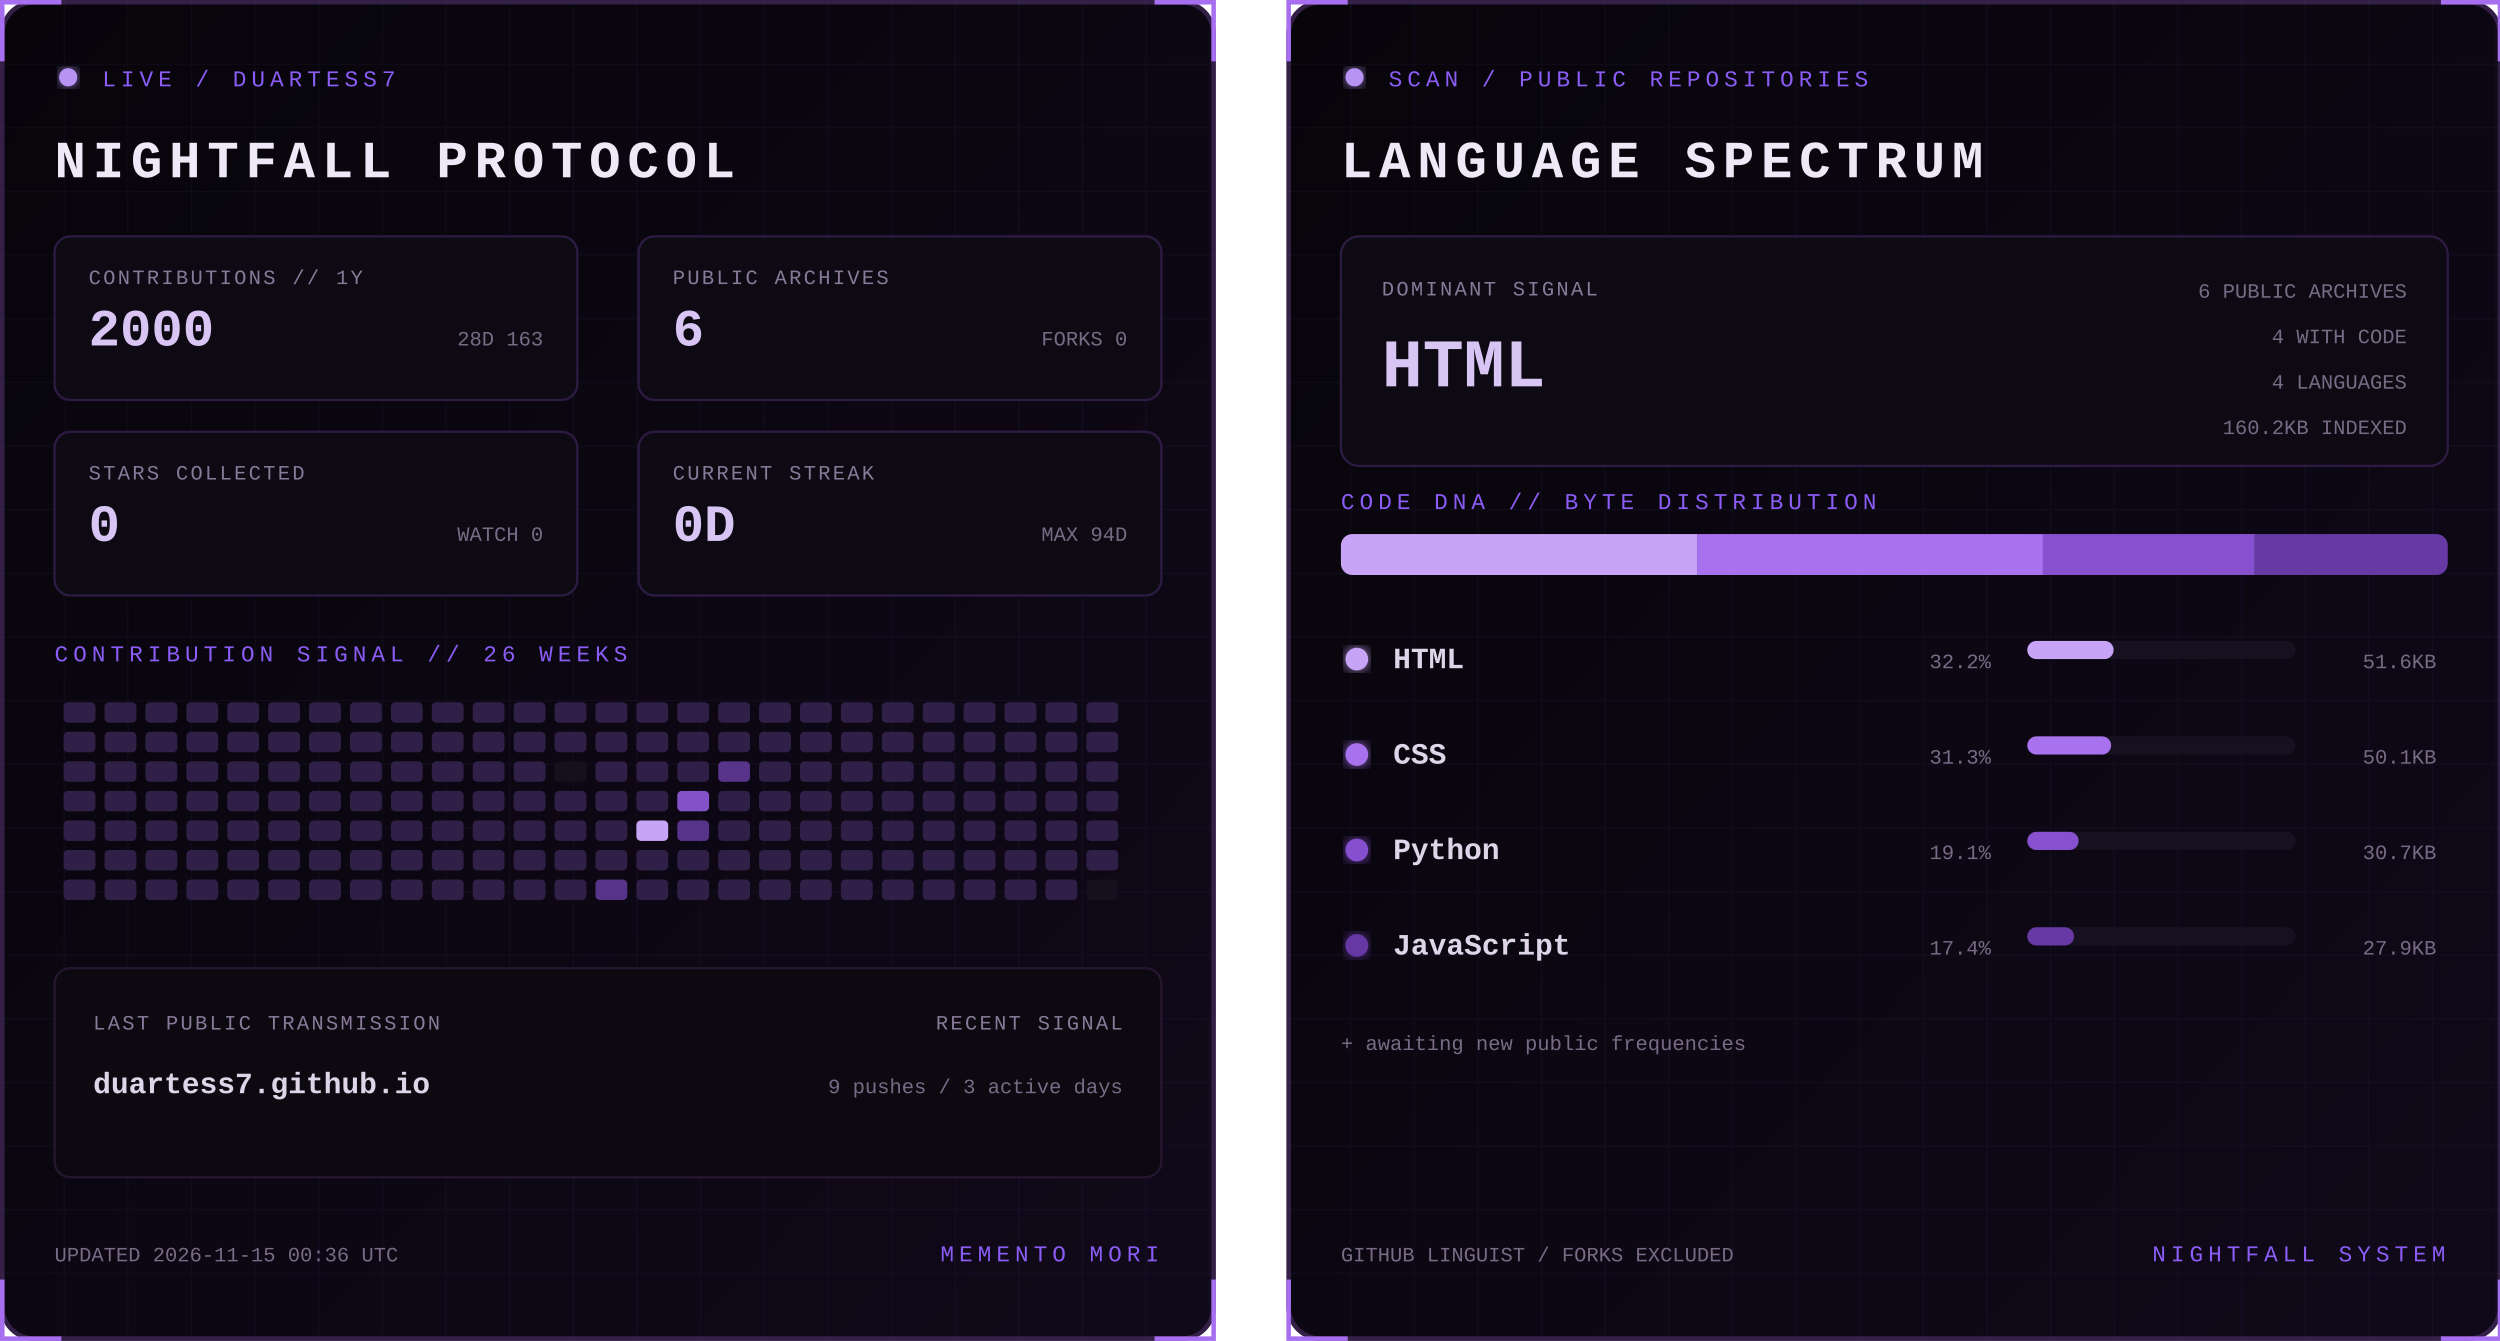
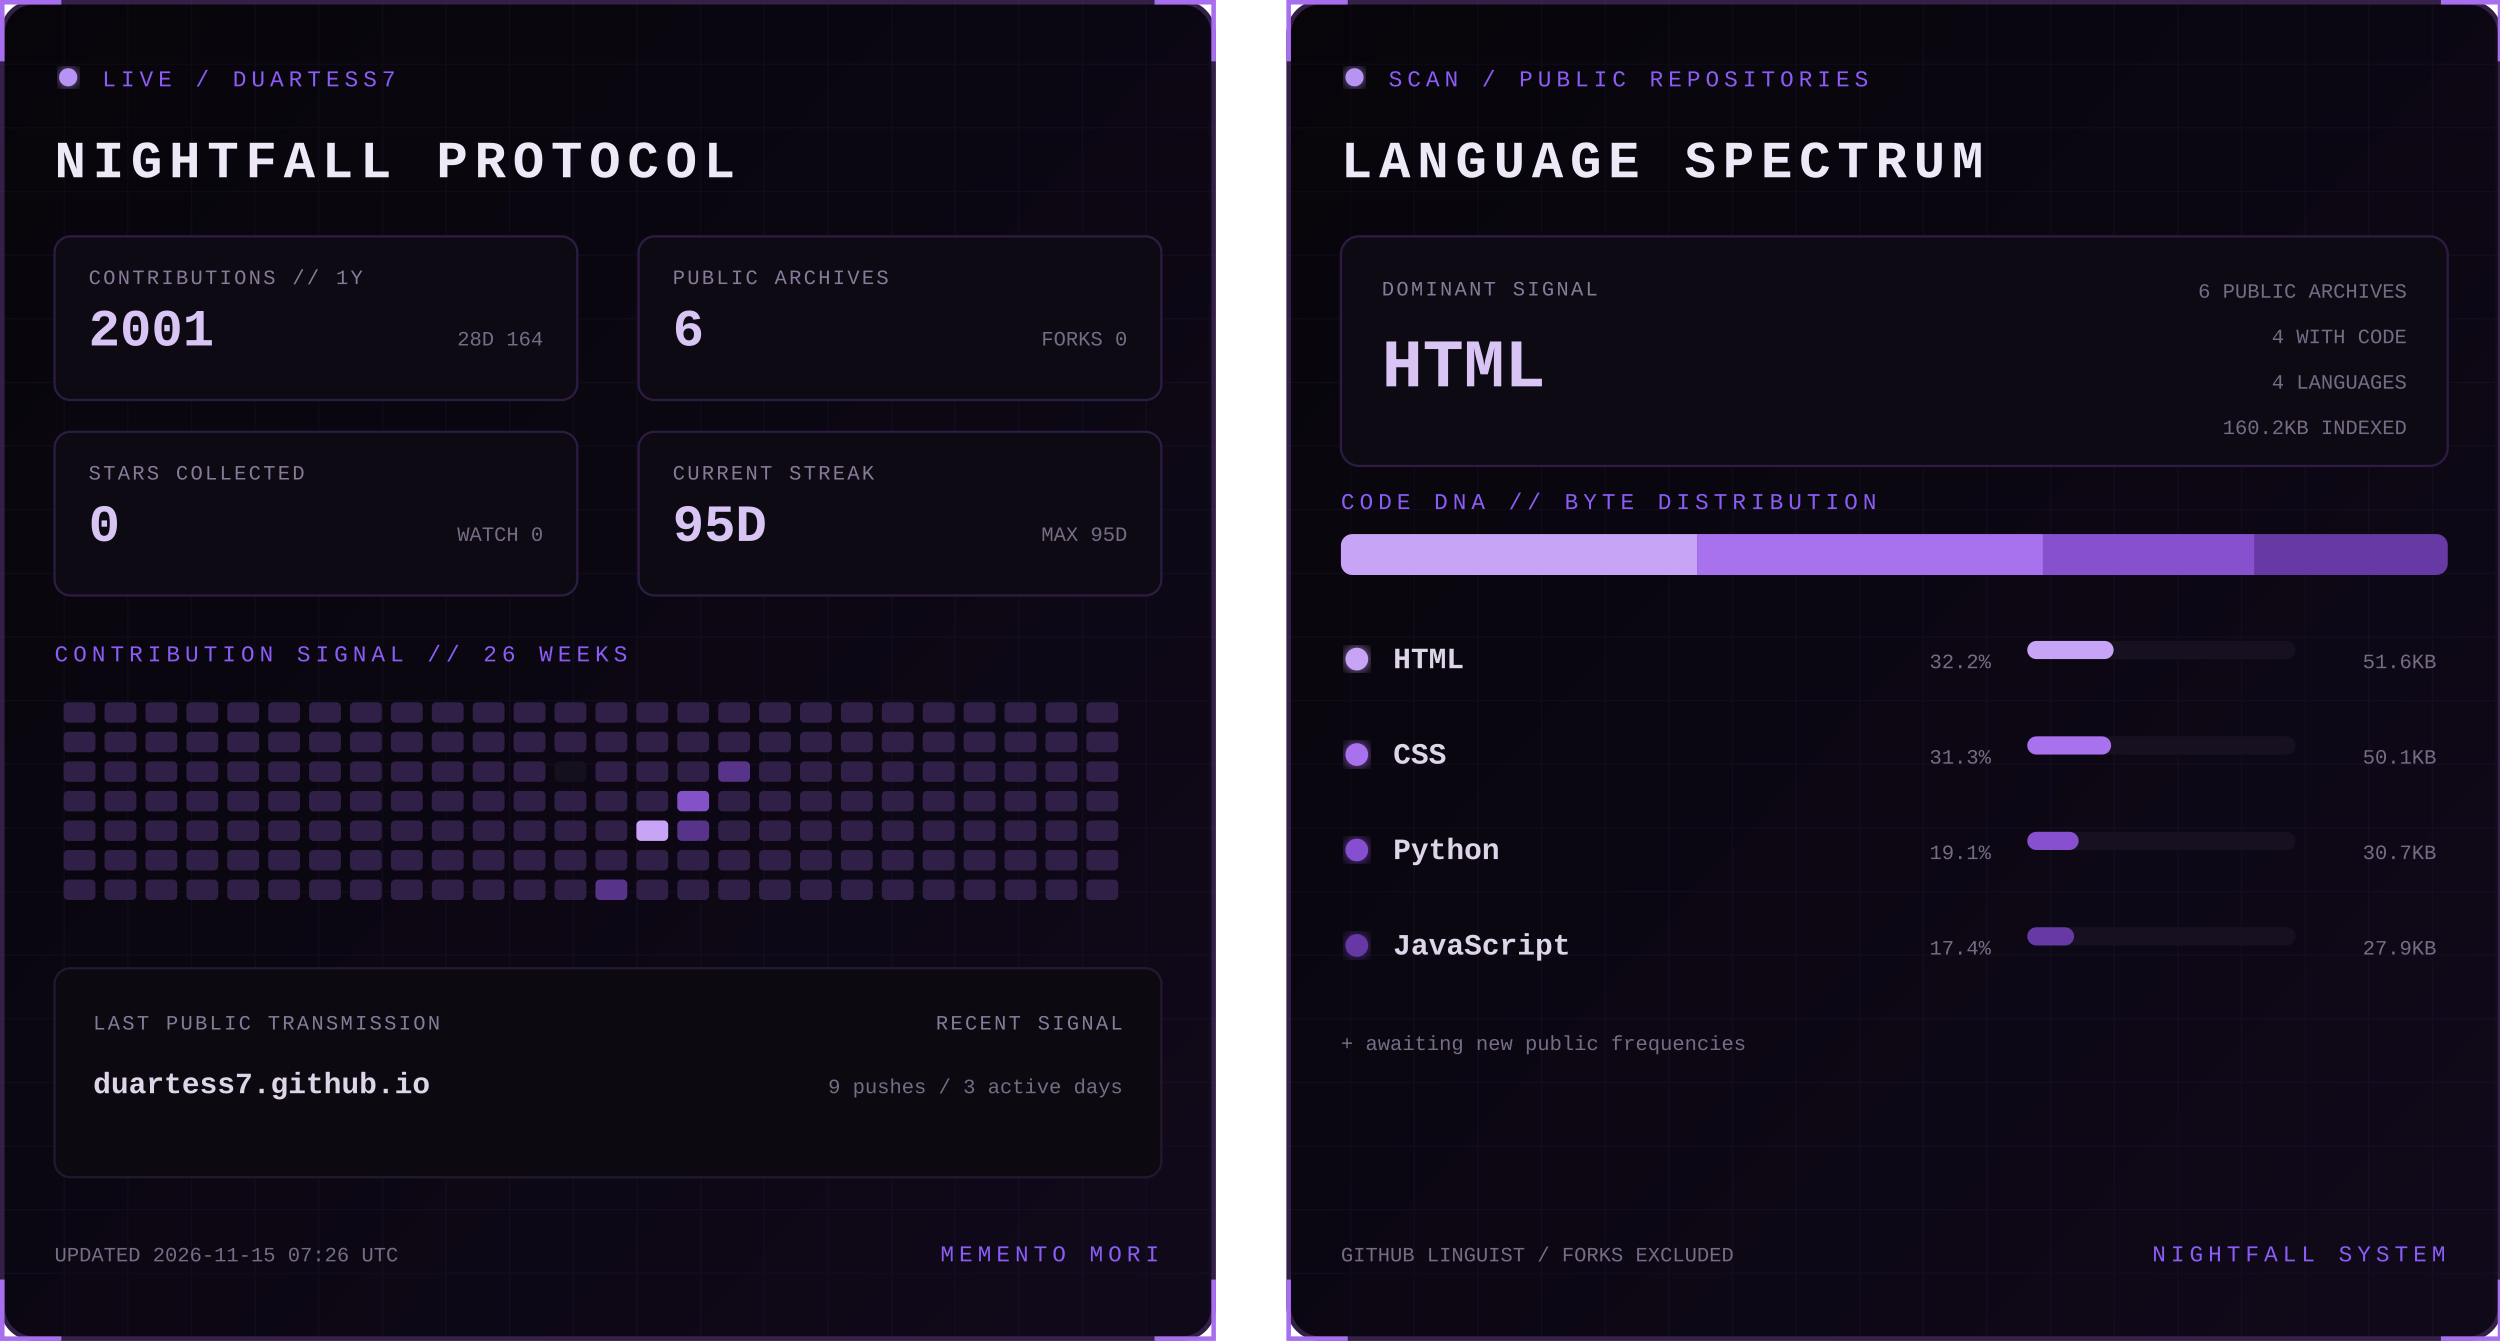
<svg xmlns="http://www.w3.org/2000/svg" width="1100" height="590" viewBox="0 0 1100 590" role="img" aria-labelledby="title desc">
  <defs>
    <linearGradient id="bg" x1="0" y1="0" x2="1" y2="1">
      <stop stop-color="#07050a" />
      <stop offset="1" stop-color="#10091a" />
    </linearGradient>
    <filter id="glow">
      <feGaussianBlur stdDeviation="3" result="b" />
      <feMerge>
        <feMergeNode in="b" />
        <feMergeNode in="SourceGraphic" />
      </feMerge>
    </filter>
    <pattern id="grid" width="28" height="28" patternUnits="userSpaceOnUse">
      <path d="M28 0H0V28" fill="none" stroke="#8b5cf6" stroke-opacity=".055" />
    </pattern>
    <clipPath id="dna">
      <rect x="24" y="235" width="487" height="18" rx="5" />
    </clipPath>
    <style>
      text { font-family: Consolas, 'Courier New', monospace; }
      .kicker { fill:#8b5cf6; font-size:10px; letter-spacing:2.2px; }
      .title { fill:#eee8f7; font-size:23px; font-weight:700; letter-spacing:3px; }
      .label { fill:#887a99; font-size:9px; letter-spacing:1px; }
      .stat { fill:#d8c5f4; font-size:23px; font-weight:700; }
      .detail,.pct { fill:#776b85; font-size:9px; }
      .lang { fill:#ded5e8; font-size:13px; font-weight:700; }
      .hero { fill:#d8c5f4; font-size:30px; font-weight:700; }
      .blink { animation:blink 1.6s step-end infinite; }
      @keyframes blink { 50% { opacity:.25 } }
    </style>
  </defs>
  <g>
    <rect x="1" y="1" width="533" height="588" rx="14" fill="url(#bg)" stroke="#342047" stroke-width="2" />
    <rect x="1" y="1" width="533" height="588" rx="14" fill="url(#grid)" />
    <path d="M27 1H1v26 M508 1h26v26 M534 563v26h-26 M27 589H1v-26" stroke="#a76ff0" stroke-width="2" fill="none" />
    <circle cx="30" cy="34" r="4" fill="#b794f4" filter="url(#glow)" class="blink" />
    <text x="45" y="38" class="kicker">LIVE / DUARTESS7</text>
    <text x="24" y="78" class="title">NIGHTFALL PROTOCOL</text>
    <g transform="translate(24 104)">
      <rect width="230" height="72" rx="7" fill="#0d0a13" stroke="#2d1b43" />
      <text x="15" y="21" class="label">CONTRIBUTIONS // 1Y</text>
-       <text x="15" y="48" class="stat">2000</text>
-       <text x="215" y="48" text-anchor="end" class="detail">28D 163</text>
+       <text x="15" y="48" class="stat">2001</text>
+       <text x="215" y="48" text-anchor="end" class="detail">28D 164</text>
    </g>
    <g transform="translate(281 104)">
      <rect width="230" height="72" rx="7" fill="#0d0a13" stroke="#2d1b43" />
      <text x="15" y="21" class="label">PUBLIC ARCHIVES</text>
      <text x="15" y="48" class="stat">6</text>
      <text x="215" y="48" text-anchor="end" class="detail">FORKS 0</text>
    </g>
    <g transform="translate(24 190)">
      <rect width="230" height="72" rx="7" fill="#0d0a13" stroke="#2d1b43" />
      <text x="15" y="21" class="label">STARS COLLECTED</text>
      <text x="15" y="48" class="stat">0</text>
      <text x="215" y="48" text-anchor="end" class="detail">WATCH 0</text>
    </g>
    <g transform="translate(281 190)">
      <rect width="230" height="72" rx="7" fill="#0d0a13" stroke="#2d1b43" />
      <text x="15" y="21" class="label">CURRENT STREAK</text>
-       <text x="15" y="48" class="stat">0D</text>
-       <text x="215" y="48" text-anchor="end" class="detail">MAX 94D</text>
+       <text x="15" y="48" class="stat">95D</text>
+       <text x="215" y="48" text-anchor="end" class="detail">MAX 95D</text>
    </g>
    <text x="24" y="291" class="kicker">CONTRIBUTION SIGNAL // 26 WEEKS</text>
    <g>
      <rect x="28" y="309" width="14" height="9" rx="2" fill="#302047" />
      <rect x="28" y="322" width="14" height="9" rx="2" fill="#302047" />
      <rect x="28" y="335" width="14" height="9" rx="2" fill="#302047" />
      <rect x="28" y="348" width="14" height="9" rx="2" fill="#302047" />
      <rect x="28" y="361" width="14" height="9" rx="2" fill="#302047" />
      <rect x="28" y="374" width="14" height="9" rx="2" fill="#302047" />
      <rect x="28" y="387" width="14" height="9" rx="2" fill="#302047" />
      <rect x="46" y="309" width="14" height="9" rx="2" fill="#302047" />
      <rect x="46" y="322" width="14" height="9" rx="2" fill="#302047" />
      <rect x="46" y="335" width="14" height="9" rx="2" fill="#302047" />
      <rect x="46" y="348" width="14" height="9" rx="2" fill="#302047" />
      <rect x="46" y="361" width="14" height="9" rx="2" fill="#302047" />
      <rect x="46" y="374" width="14" height="9" rx="2" fill="#302047" />
      <rect x="46" y="387" width="14" height="9" rx="2" fill="#302047" />
      <rect x="64" y="309" width="14" height="9" rx="2" fill="#302047" />
      <rect x="64" y="322" width="14" height="9" rx="2" fill="#302047" />
      <rect x="64" y="335" width="14" height="9" rx="2" fill="#302047" />
      <rect x="64" y="348" width="14" height="9" rx="2" fill="#302047" />
      <rect x="64" y="361" width="14" height="9" rx="2" fill="#302047" />
      <rect x="64" y="374" width="14" height="9" rx="2" fill="#302047" />
      <rect x="64" y="387" width="14" height="9" rx="2" fill="#302047" />
      <rect x="82" y="309" width="14" height="9" rx="2" fill="#302047" />
      <rect x="82" y="322" width="14" height="9" rx="2" fill="#302047" />
      <rect x="82" y="335" width="14" height="9" rx="2" fill="#302047" />
      <rect x="82" y="348" width="14" height="9" rx="2" fill="#302047" />
      <rect x="82" y="361" width="14" height="9" rx="2" fill="#302047" />
      <rect x="82" y="374" width="14" height="9" rx="2" fill="#302047" />
      <rect x="82" y="387" width="14" height="9" rx="2" fill="#302047" />
      <rect x="100" y="309" width="14" height="9" rx="2" fill="#302047" />
      <rect x="100" y="322" width="14" height="9" rx="2" fill="#302047" />
      <rect x="100" y="335" width="14" height="9" rx="2" fill="#302047" />
      <rect x="100" y="348" width="14" height="9" rx="2" fill="#302047" />
      <rect x="100" y="361" width="14" height="9" rx="2" fill="#302047" />
      <rect x="100" y="374" width="14" height="9" rx="2" fill="#302047" />
      <rect x="100" y="387" width="14" height="9" rx="2" fill="#302047" />
      <rect x="118" y="309" width="14" height="9" rx="2" fill="#302047" />
      <rect x="118" y="322" width="14" height="9" rx="2" fill="#302047" />
      <rect x="118" y="335" width="14" height="9" rx="2" fill="#302047" />
      <rect x="118" y="348" width="14" height="9" rx="2" fill="#302047" />
      <rect x="118" y="361" width="14" height="9" rx="2" fill="#302047" />
      <rect x="118" y="374" width="14" height="9" rx="2" fill="#302047" />
      <rect x="118" y="387" width="14" height="9" rx="2" fill="#302047" />
      <rect x="136" y="309" width="14" height="9" rx="2" fill="#302047" />
      <rect x="136" y="322" width="14" height="9" rx="2" fill="#302047" />
      <rect x="136" y="335" width="14" height="9" rx="2" fill="#302047" />
      <rect x="136" y="348" width="14" height="9" rx="2" fill="#302047" />
      <rect x="136" y="361" width="14" height="9" rx="2" fill="#302047" />
      <rect x="136" y="374" width="14" height="9" rx="2" fill="#302047" />
      <rect x="136" y="387" width="14" height="9" rx="2" fill="#302047" />
      <rect x="154" y="309" width="14" height="9" rx="2" fill="#302047" />
      <rect x="154" y="322" width="14" height="9" rx="2" fill="#302047" />
      <rect x="154" y="335" width="14" height="9" rx="2" fill="#302047" />
      <rect x="154" y="348" width="14" height="9" rx="2" fill="#302047" />
      <rect x="154" y="361" width="14" height="9" rx="2" fill="#302047" />
      <rect x="154" y="374" width="14" height="9" rx="2" fill="#302047" />
      <rect x="154" y="387" width="14" height="9" rx="2" fill="#302047" />
      <rect x="172" y="309" width="14" height="9" rx="2" fill="#302047" />
      <rect x="172" y="322" width="14" height="9" rx="2" fill="#302047" />
      <rect x="172" y="335" width="14" height="9" rx="2" fill="#302047" />
      <rect x="172" y="348" width="14" height="9" rx="2" fill="#302047" />
      <rect x="172" y="361" width="14" height="9" rx="2" fill="#302047" />
      <rect x="172" y="374" width="14" height="9" rx="2" fill="#302047" />
      <rect x="172" y="387" width="14" height="9" rx="2" fill="#302047" />
      <rect x="190" y="309" width="14" height="9" rx="2" fill="#302047" />
      <rect x="190" y="322" width="14" height="9" rx="2" fill="#302047" />
      <rect x="190" y="335" width="14" height="9" rx="2" fill="#302047" />
      <rect x="190" y="348" width="14" height="9" rx="2" fill="#302047" />
      <rect x="190" y="361" width="14" height="9" rx="2" fill="#302047" />
      <rect x="190" y="374" width="14" height="9" rx="2" fill="#302047" />
      <rect x="190" y="387" width="14" height="9" rx="2" fill="#302047" />
      <rect x="208" y="309" width="14" height="9" rx="2" fill="#302047" />
      <rect x="208" y="322" width="14" height="9" rx="2" fill="#302047" />
      <rect x="208" y="335" width="14" height="9" rx="2" fill="#302047" />
      <rect x="208" y="348" width="14" height="9" rx="2" fill="#302047" />
      <rect x="208" y="361" width="14" height="9" rx="2" fill="#302047" />
      <rect x="208" y="374" width="14" height="9" rx="2" fill="#302047" />
      <rect x="208" y="387" width="14" height="9" rx="2" fill="#302047" />
      <rect x="226" y="309" width="14" height="9" rx="2" fill="#302047" />
      <rect x="226" y="322" width="14" height="9" rx="2" fill="#302047" />
      <rect x="226" y="335" width="14" height="9" rx="2" fill="#302047" />
      <rect x="226" y="348" width="14" height="9" rx="2" fill="#302047" />
      <rect x="226" y="361" width="14" height="9" rx="2" fill="#302047" />
      <rect x="226" y="374" width="14" height="9" rx="2" fill="#302047" />
      <rect x="226" y="387" width="14" height="9" rx="2" fill="#302047" />
      <rect x="244" y="309" width="14" height="9" rx="2" fill="#302047" />
      <rect x="244" y="322" width="14" height="9" rx="2" fill="#302047" />
      <rect x="244" y="335" width="14" height="9" rx="2" fill="#15101d" />
      <rect x="244" y="348" width="14" height="9" rx="2" fill="#302047" />
      <rect x="244" y="361" width="14" height="9" rx="2" fill="#302047" />
      <rect x="244" y="374" width="14" height="9" rx="2" fill="#302047" />
      <rect x="244" y="387" width="14" height="9" rx="2" fill="#302047" />
      <rect x="262" y="309" width="14" height="9" rx="2" fill="#302047" />
      <rect x="262" y="322" width="14" height="9" rx="2" fill="#302047" />
      <rect x="262" y="335" width="14" height="9" rx="2" fill="#302047" />
      <rect x="262" y="348" width="14" height="9" rx="2" fill="#302047" />
      <rect x="262" y="361" width="14" height="9" rx="2" fill="#302047" />
      <rect x="262" y="374" width="14" height="9" rx="2" fill="#302047" />
      <rect x="262" y="387" width="14" height="9" rx="2" fill="#57338a" />
      <rect x="280" y="309" width="14" height="9" rx="2" fill="#302047" />
      <rect x="280" y="322" width="14" height="9" rx="2" fill="#302047" />
      <rect x="280" y="335" width="14" height="9" rx="2" fill="#302047" />
      <rect x="280" y="348" width="14" height="9" rx="2" fill="#302047" />
      <rect x="280" y="361" width="14" height="9" rx="2" fill="#c7a4f6" />
      <rect x="280" y="374" width="14" height="9" rx="2" fill="#302047" />
      <rect x="280" y="387" width="14" height="9" rx="2" fill="#302047" />
      <rect x="298" y="309" width="14" height="9" rx="2" fill="#302047" />
      <rect x="298" y="322" width="14" height="9" rx="2" fill="#302047" />
      <rect x="298" y="335" width="14" height="9" rx="2" fill="#302047" />
      <rect x="298" y="348" width="14" height="9" rx="2" fill="#8452c7" />
      <rect x="298" y="361" width="14" height="9" rx="2" fill="#57338a" />
      <rect x="298" y="374" width="14" height="9" rx="2" fill="#302047" />
      <rect x="298" y="387" width="14" height="9" rx="2" fill="#302047" />
      <rect x="316" y="309" width="14" height="9" rx="2" fill="#302047" />
      <rect x="316" y="322" width="14" height="9" rx="2" fill="#302047" />
      <rect x="316" y="335" width="14" height="9" rx="2" fill="#57338a" />
      <rect x="316" y="348" width="14" height="9" rx="2" fill="#302047" />
      <rect x="316" y="361" width="14" height="9" rx="2" fill="#302047" />
      <rect x="316" y="374" width="14" height="9" rx="2" fill="#302047" />
      <rect x="316" y="387" width="14" height="9" rx="2" fill="#302047" />
      <rect x="334" y="309" width="14" height="9" rx="2" fill="#302047" />
      <rect x="334" y="322" width="14" height="9" rx="2" fill="#302047" />
      <rect x="334" y="335" width="14" height="9" rx="2" fill="#302047" />
      <rect x="334" y="348" width="14" height="9" rx="2" fill="#302047" />
      <rect x="334" y="361" width="14" height="9" rx="2" fill="#302047" />
      <rect x="334" y="374" width="14" height="9" rx="2" fill="#302047" />
      <rect x="334" y="387" width="14" height="9" rx="2" fill="#302047" />
      <rect x="352" y="309" width="14" height="9" rx="2" fill="#302047" />
      <rect x="352" y="322" width="14" height="9" rx="2" fill="#302047" />
      <rect x="352" y="335" width="14" height="9" rx="2" fill="#302047" />
      <rect x="352" y="348" width="14" height="9" rx="2" fill="#302047" />
      <rect x="352" y="361" width="14" height="9" rx="2" fill="#302047" />
      <rect x="352" y="374" width="14" height="9" rx="2" fill="#302047" />
      <rect x="352" y="387" width="14" height="9" rx="2" fill="#302047" />
      <rect x="370" y="309" width="14" height="9" rx="2" fill="#302047" />
      <rect x="370" y="322" width="14" height="9" rx="2" fill="#302047" />
      <rect x="370" y="335" width="14" height="9" rx="2" fill="#302047" />
      <rect x="370" y="348" width="14" height="9" rx="2" fill="#302047" />
      <rect x="370" y="361" width="14" height="9" rx="2" fill="#302047" />
      <rect x="370" y="374" width="14" height="9" rx="2" fill="#302047" />
      <rect x="370" y="387" width="14" height="9" rx="2" fill="#302047" />
      <rect x="388" y="309" width="14" height="9" rx="2" fill="#302047" />
      <rect x="388" y="322" width="14" height="9" rx="2" fill="#302047" />
      <rect x="388" y="335" width="14" height="9" rx="2" fill="#302047" />
      <rect x="388" y="348" width="14" height="9" rx="2" fill="#302047" />
      <rect x="388" y="361" width="14" height="9" rx="2" fill="#302047" />
      <rect x="388" y="374" width="14" height="9" rx="2" fill="#302047" />
      <rect x="388" y="387" width="14" height="9" rx="2" fill="#302047" />
      <rect x="406" y="309" width="14" height="9" rx="2" fill="#302047" />
      <rect x="406" y="322" width="14" height="9" rx="2" fill="#302047" />
      <rect x="406" y="335" width="14" height="9" rx="2" fill="#302047" />
      <rect x="406" y="348" width="14" height="9" rx="2" fill="#302047" />
      <rect x="406" y="361" width="14" height="9" rx="2" fill="#302047" />
      <rect x="406" y="374" width="14" height="9" rx="2" fill="#302047" />
      <rect x="406" y="387" width="14" height="9" rx="2" fill="#302047" />
      <rect x="424" y="309" width="14" height="9" rx="2" fill="#302047" />
      <rect x="424" y="322" width="14" height="9" rx="2" fill="#302047" />
      <rect x="424" y="335" width="14" height="9" rx="2" fill="#302047" />
      <rect x="424" y="348" width="14" height="9" rx="2" fill="#302047" />
      <rect x="424" y="361" width="14" height="9" rx="2" fill="#302047" />
      <rect x="424" y="374" width="14" height="9" rx="2" fill="#302047" />
      <rect x="424" y="387" width="14" height="9" rx="2" fill="#302047" />
      <rect x="442" y="309" width="14" height="9" rx="2" fill="#302047" />
      <rect x="442" y="322" width="14" height="9" rx="2" fill="#302047" />
      <rect x="442" y="335" width="14" height="9" rx="2" fill="#302047" />
      <rect x="442" y="348" width="14" height="9" rx="2" fill="#302047" />
      <rect x="442" y="361" width="14" height="9" rx="2" fill="#302047" />
      <rect x="442" y="374" width="14" height="9" rx="2" fill="#302047" />
      <rect x="442" y="387" width="14" height="9" rx="2" fill="#302047" />
      <rect x="460" y="309" width="14" height="9" rx="2" fill="#302047" />
      <rect x="460" y="322" width="14" height="9" rx="2" fill="#302047" />
      <rect x="460" y="335" width="14" height="9" rx="2" fill="#302047" />
      <rect x="460" y="348" width="14" height="9" rx="2" fill="#302047" />
      <rect x="460" y="361" width="14" height="9" rx="2" fill="#302047" />
      <rect x="460" y="374" width="14" height="9" rx="2" fill="#302047" />
      <rect x="460" y="387" width="14" height="9" rx="2" fill="#302047" />
      <rect x="478" y="309" width="14" height="9" rx="2" fill="#302047" />
      <rect x="478" y="322" width="14" height="9" rx="2" fill="#302047" />
      <rect x="478" y="335" width="14" height="9" rx="2" fill="#302047" />
      <rect x="478" y="348" width="14" height="9" rx="2" fill="#302047" />
      <rect x="478" y="361" width="14" height="9" rx="2" fill="#302047" />
      <rect x="478" y="374" width="14" height="9" rx="2" fill="#302047" />
-       <rect x="478" y="387" width="14" height="9" rx="2" fill="#15101d" />
+       <rect x="478" y="387" width="14" height="9" rx="2" fill="#302047" />
    </g>
    <rect x="24" y="426" width="487" height="92" rx="7" fill="#0c0911" stroke="#24172f" />
    <text x="41" y="453" class="label">LAST PUBLIC TRANSMISSION</text>
    <text x="41" y="481" class="lang">duartess7.github.io</text>
    <text x="494" y="453" text-anchor="end" class="label">RECENT SIGNAL</text>
    <text x="494" y="481" text-anchor="end" class="detail">9 pushes / 3 active days</text>
-     <text x="24" y="555" class="detail">UPDATED 2026-11-15 00:36 UTC</text>
+     <text x="24" y="555" class="detail">UPDATED 2026-11-15 07:26 UTC</text>
    <text x="510" y="555" text-anchor="end" class="kicker">MEMENTO MORI</text>
  </g>
  <g transform="translate(566)">
    <rect x="1" y="1" width="533" height="588" rx="14" fill="url(#bg)" stroke="#342047" stroke-width="2" />
    <rect x="1" y="1" width="533" height="588" rx="14" fill="url(#grid)" />
    <path d="M27 1H1v26 M508 1h26v26 M534 563v26h-26 M27 589H1v-26" stroke="#a76ff0" stroke-width="2" fill="none" />
    <circle cx="30" cy="34" r="4" fill="#b794f4" filter="url(#glow)" class="blink" />
    <text x="45" y="38" class="kicker">SCAN / PUBLIC REPOSITORIES</text>
    <text x="24" y="78" class="title">LANGUAGE SPECTRUM</text>
    <rect x="24" y="104" width="487" height="101" rx="8" fill="#0d0a13" stroke="#2d1b43" />
    <text x="42" y="130" class="label">DOMINANT SIGNAL</text>
    <text x="42" y="170" class="hero">HTML</text>
    <text x="493" y="131" text-anchor="end" class="detail">6 PUBLIC ARCHIVES</text>
    <text x="493" y="151" text-anchor="end" class="detail">4 WITH CODE</text>
    <text x="493" y="171" text-anchor="end" class="detail">4 LANGUAGES</text>
    <text x="493" y="191" text-anchor="end" class="detail">160.2KB INDEXED</text>
    <text x="24" y="224" class="kicker">CODE DNA // BYTE DISTRIBUTION</text>
    <rect x="24" y="235" width="487" height="18" rx="5" fill="#171020" />
    <g clip-path="url(#dna)">
      <rect x="24.0" y="235" width="156.7" height="18" fill="#c7a4f6" />
      <rect x="180.7" y="235" width="152.2" height="18" fill="#a871ed" />
      <rect x="332.9" y="235" width="93.2" height="18" fill="#8650cf" />
      <rect x="426.1" y="235" width="84.9" height="18" fill="#6639a4" />
    </g>
    <circle cx="31" cy="290" r="5" fill="#c7a4f6" filter="url(#glow)" />
    <text x="47" y="294" class="lang">HTML</text>
    <text x="310" y="294" text-anchor="end" class="pct">32.2%</text>
    <rect x="326" y="282" width="118" height="8" rx="4" fill="#171020" />
    <rect x="326" y="282" width="38.0" height="8" rx="4" fill="#c7a4f6" />
    <text x="506" y="294" text-anchor="end" class="detail">51.6KB</text>
    <circle cx="31" cy="332" r="5" fill="#a871ed" filter="url(#glow)" />
    <text x="47" y="336" class="lang">CSS</text>
    <text x="310" y="336" text-anchor="end" class="pct">31.3%</text>
    <rect x="326" y="324" width="118" height="8" rx="4" fill="#171020" />
    <rect x="326" y="324" width="36.9" height="8" rx="4" fill="#a871ed" />
    <text x="506" y="336" text-anchor="end" class="detail">50.1KB</text>
    <circle cx="31" cy="374" r="5" fill="#8650cf" filter="url(#glow)" />
    <text x="47" y="378" class="lang">Python</text>
    <text x="310" y="378" text-anchor="end" class="pct">19.1%</text>
    <rect x="326" y="366" width="118" height="8" rx="4" fill="#171020" />
    <rect x="326" y="366" width="22.6" height="8" rx="4" fill="#8650cf" />
    <text x="506" y="378" text-anchor="end" class="detail">30.7KB</text>
    <circle cx="31" cy="416" r="5" fill="#6639a4" filter="url(#glow)" />
    <text x="47" y="420" class="lang">JavaScript</text>
    <text x="310" y="420" text-anchor="end" class="pct">17.4%</text>
    <rect x="326" y="408" width="118" height="8" rx="4" fill="#171020" />
    <rect x="326" y="408" width="20.6" height="8" rx="4" fill="#6639a4" />
    <text x="506" y="420" text-anchor="end" class="detail">27.9KB</text>
    <text x="24" y="462" class="detail">+ awaiting new public frequencies</text>
    <text x="24" y="555" class="detail">GITHUB LINGUIST / FORKS EXCLUDED</text>
    <text x="510" y="555" text-anchor="end" class="kicker">NIGHTFALL SYSTEM</text>
  </g>
</svg>
